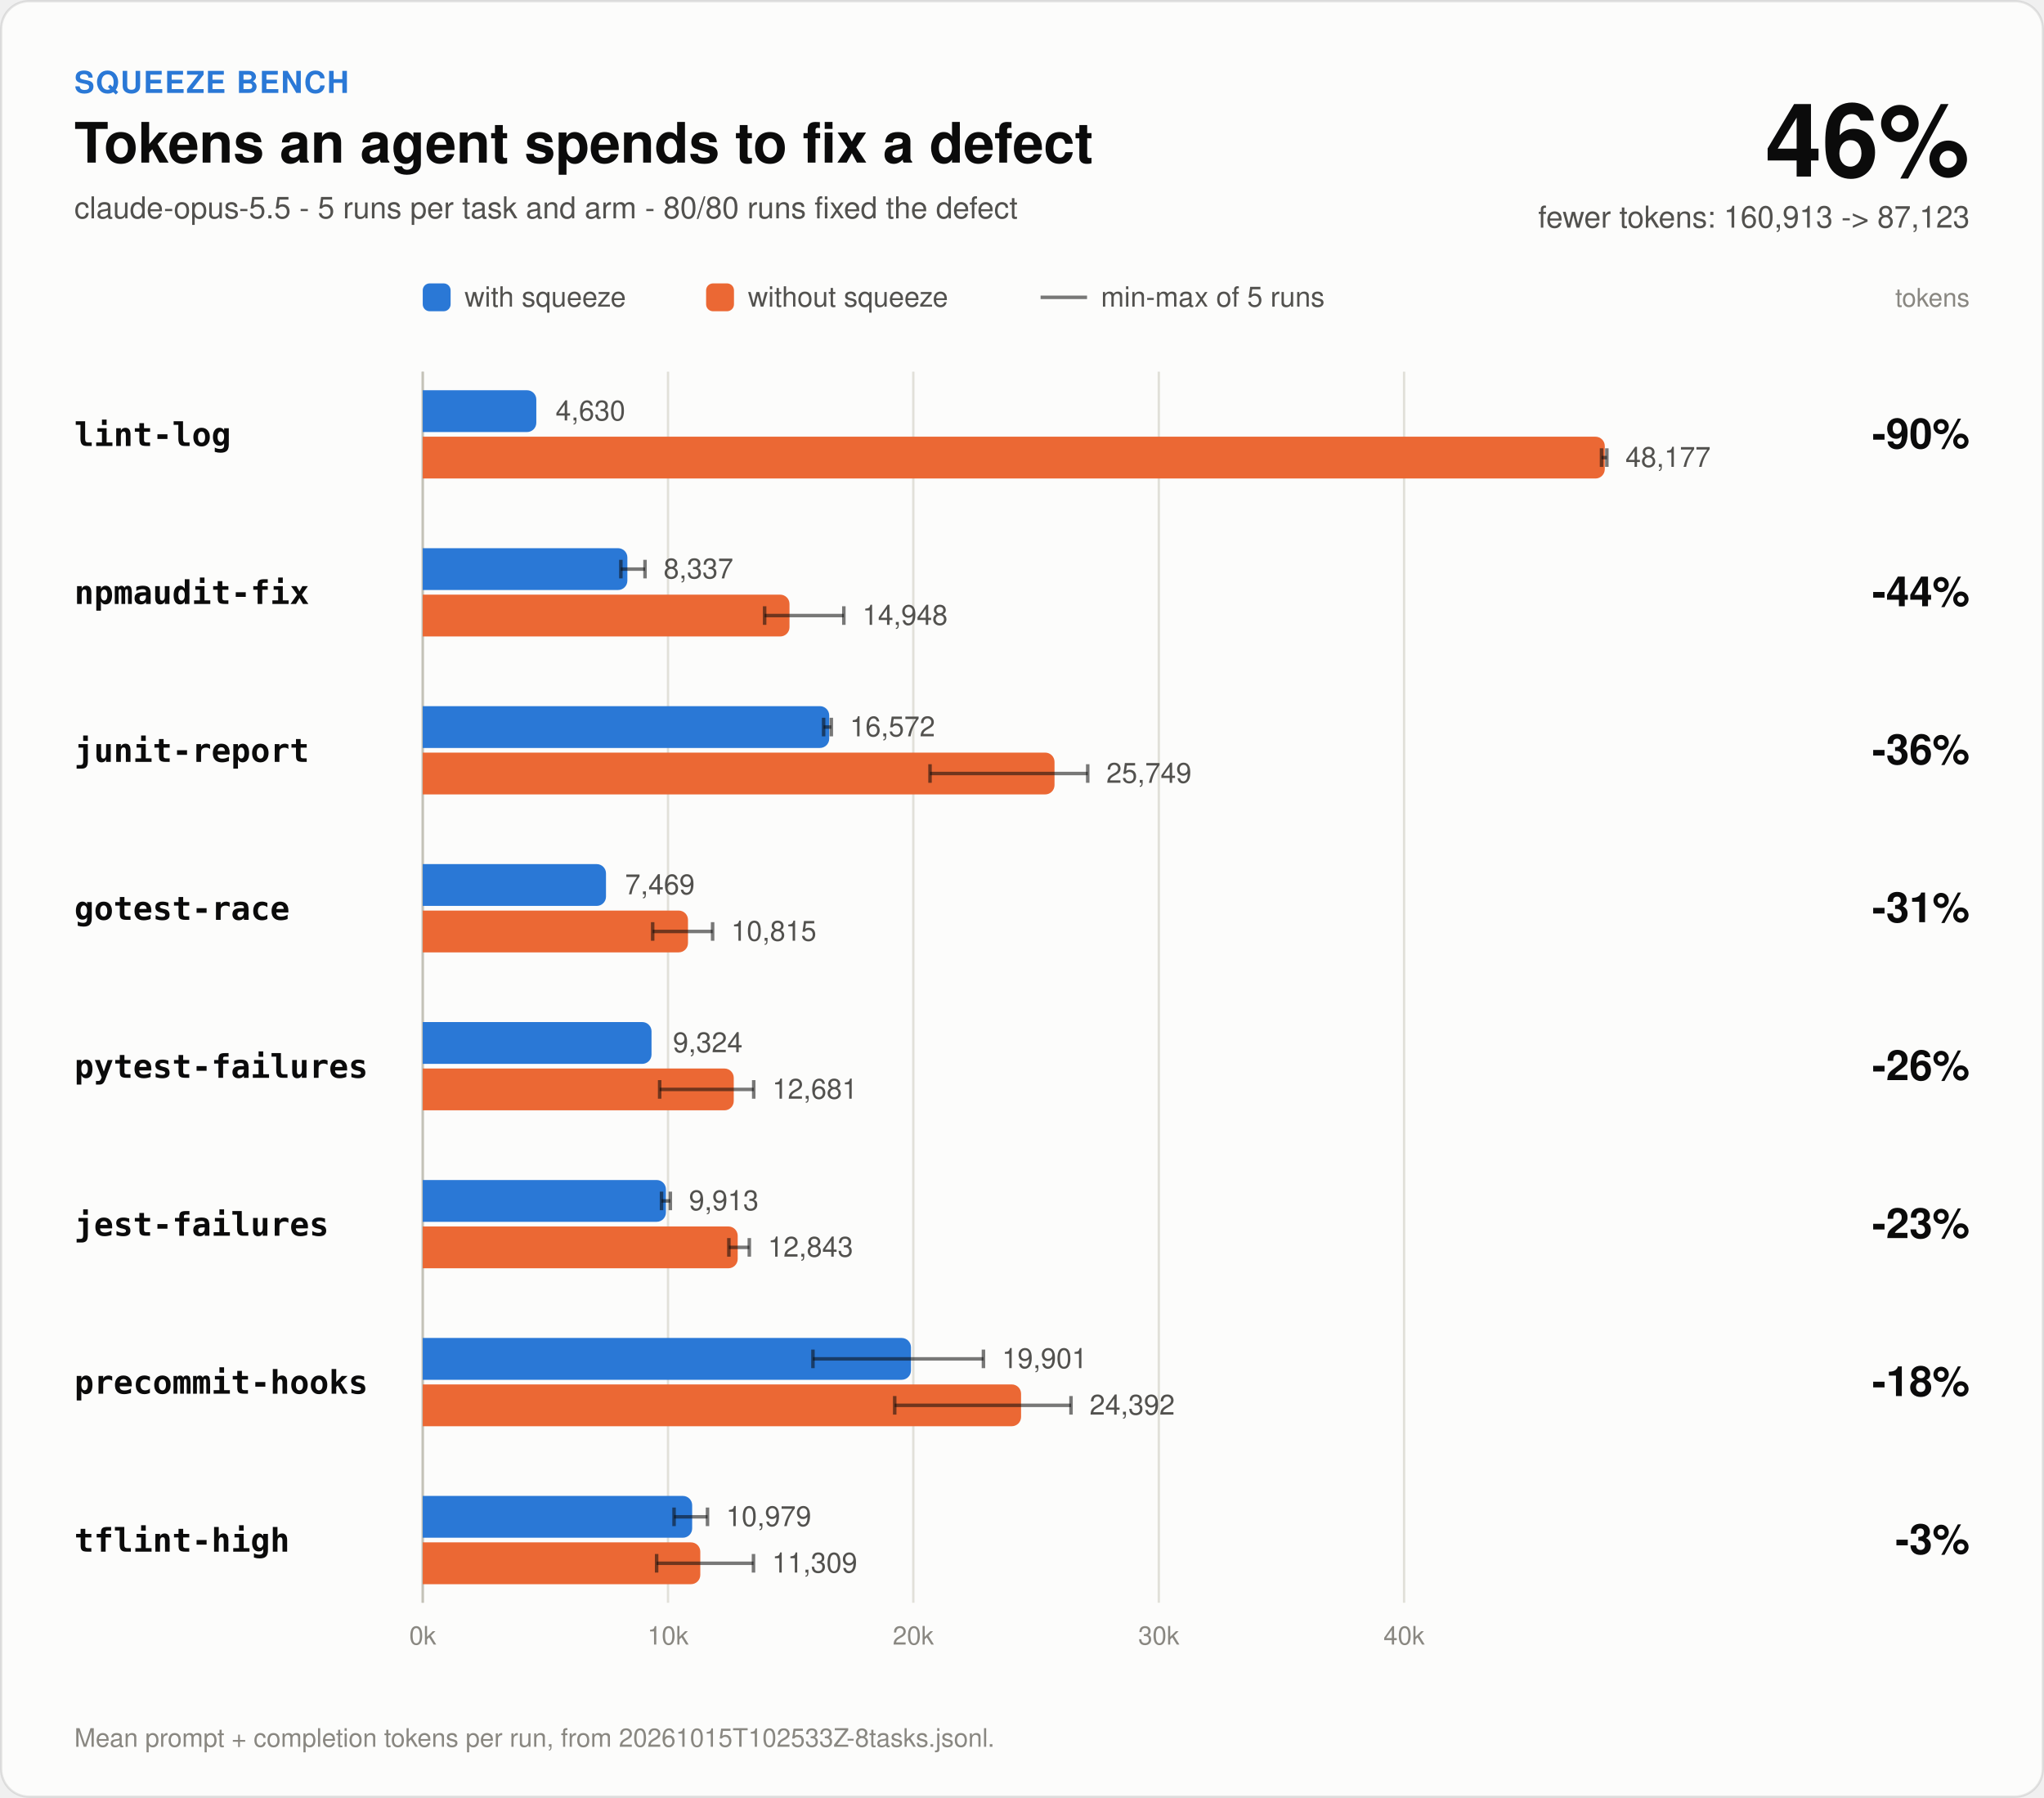
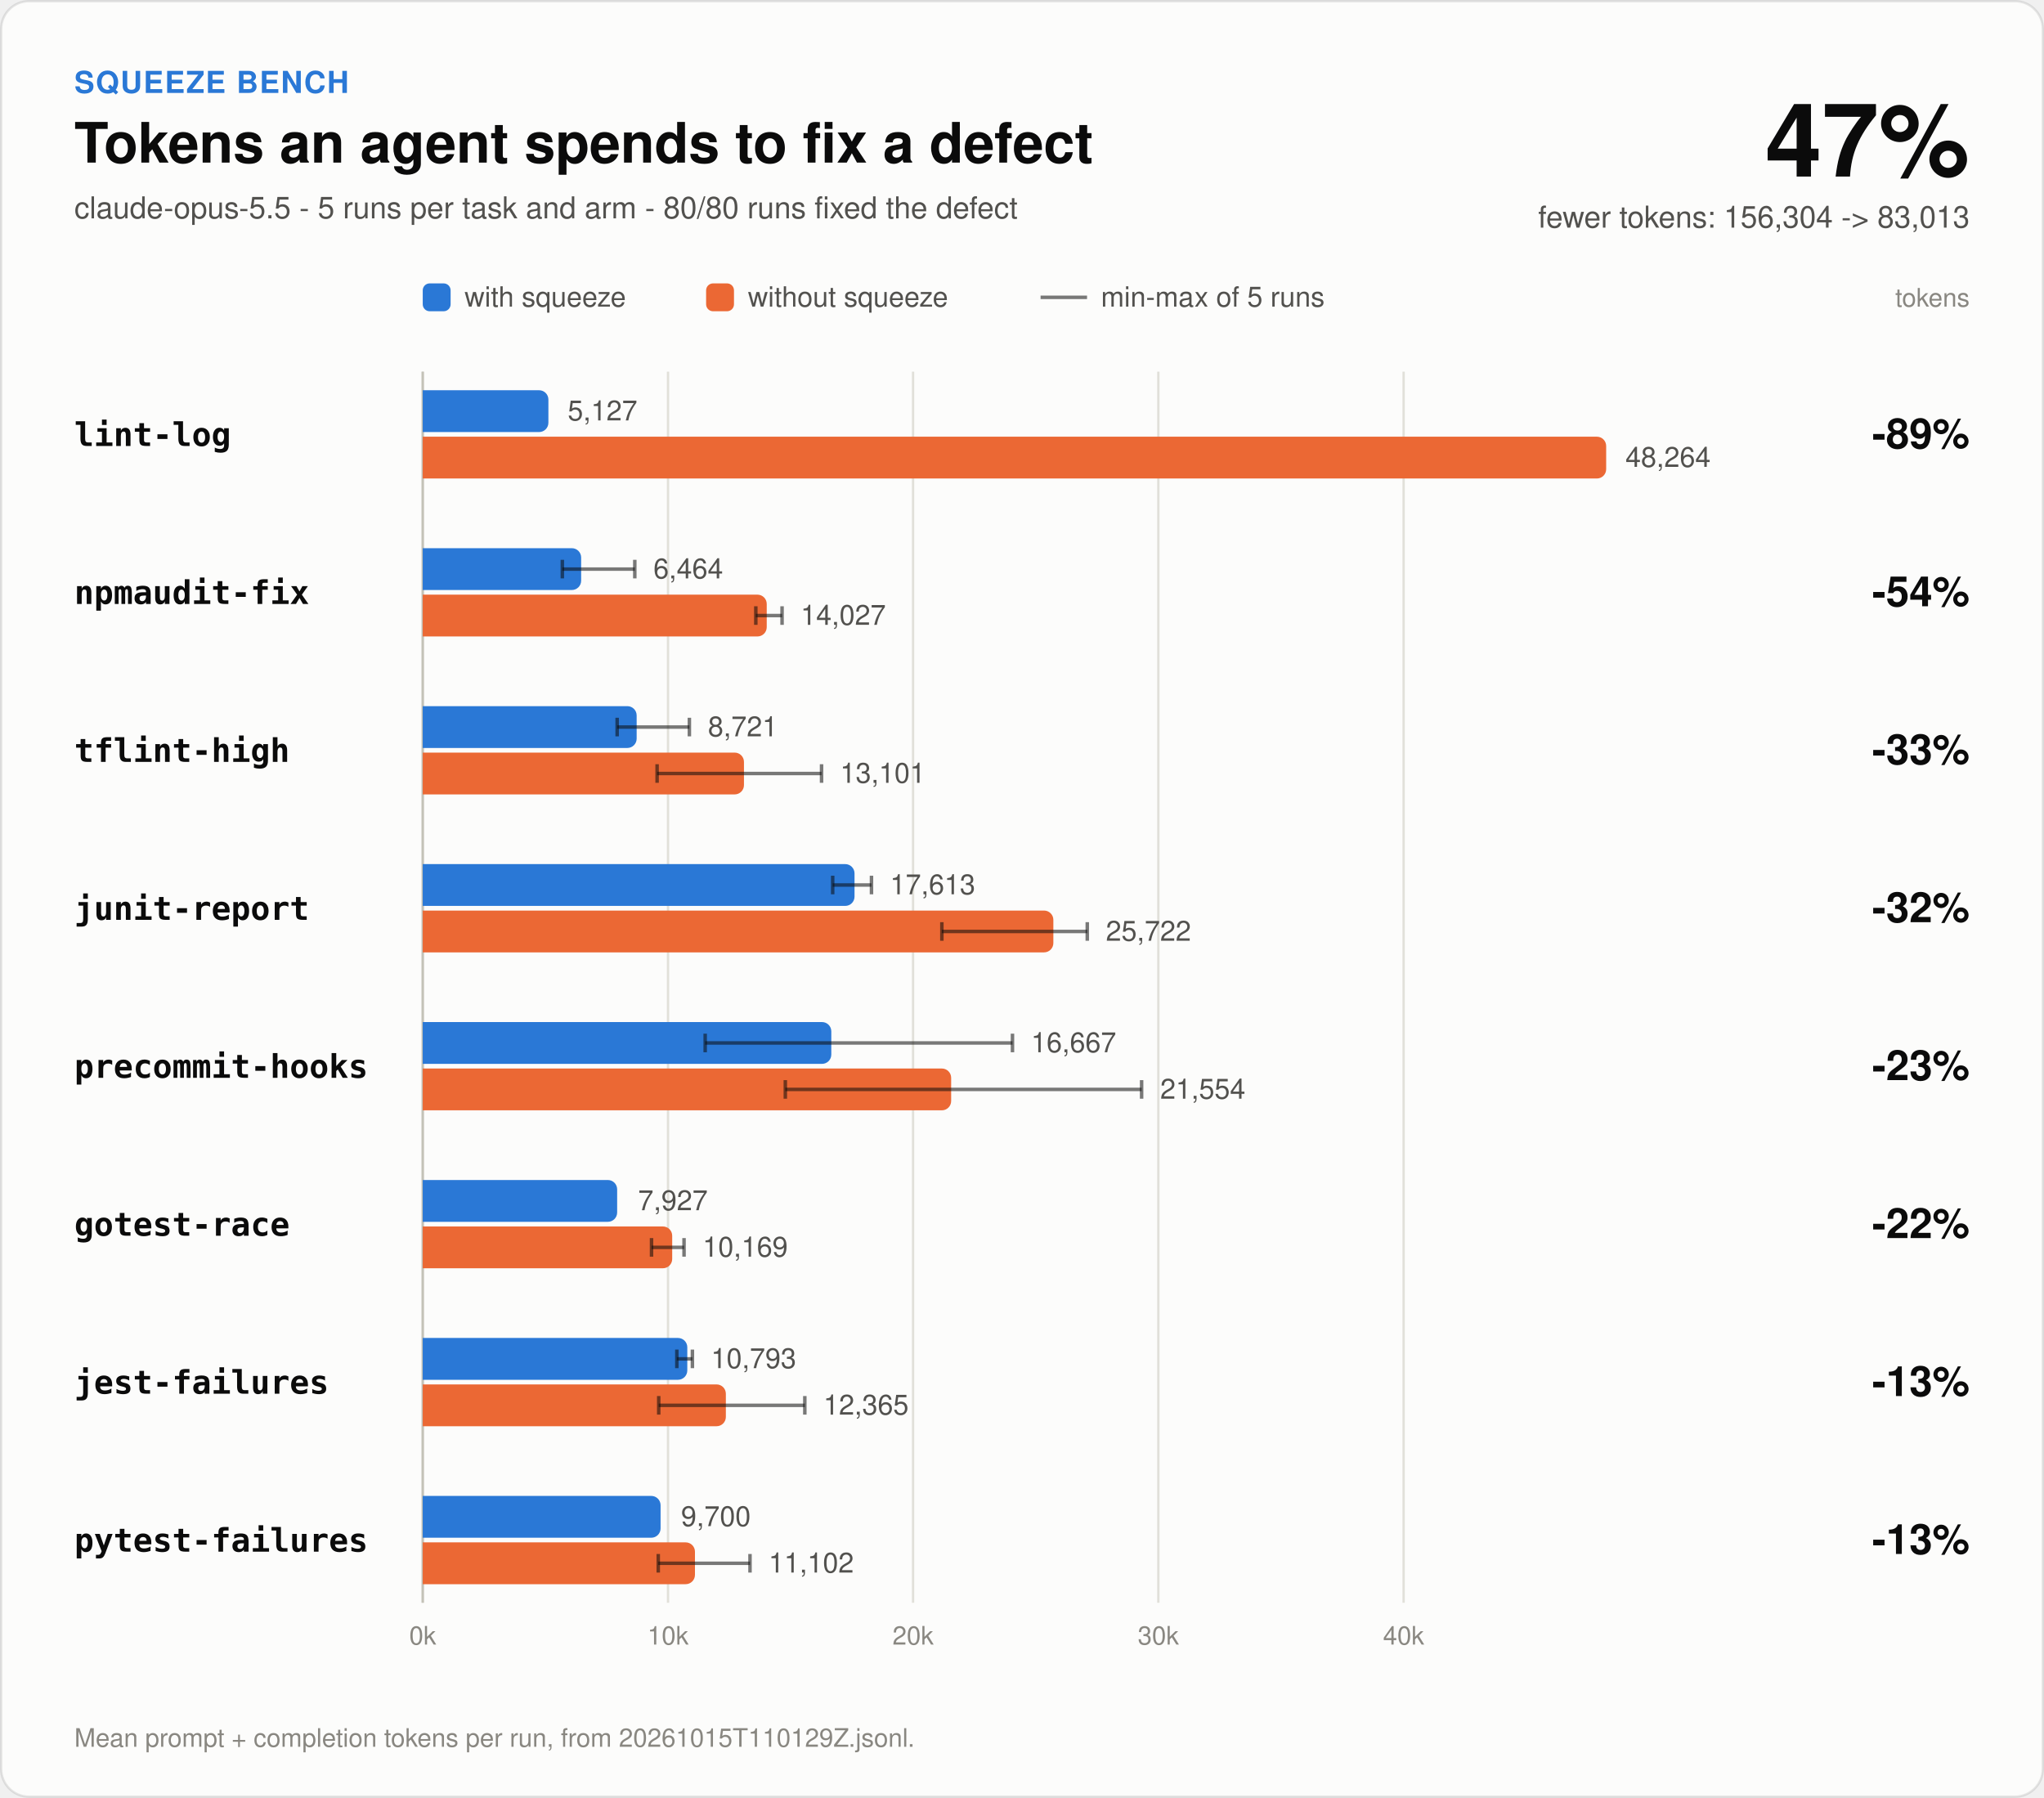
<svg xmlns="http://www.w3.org/2000/svg" viewBox="0 0 880 774" width="880" height="774" role="img" aria-labelledby="t d">
  <style>
text { font-family: system-ui, -apple-system, "Segoe UI", Helvetica, Arial, sans-serif; }
.kicker { font-size: 13px; font-weight: 600; letter-spacing: 0.04em; }
.title { font-size: 24px; font-weight: 650; }
.sub, .herol { font-size: 13px; }
.hero { font-size: 44px; font-weight: 700; }
.task { font-size: 14px; font-weight: 600; font-family: ui-monospace, SFMono-Regular, Menlo, monospace; }
.val { font-size: 12px; font-variant-numeric: tabular-nums; }
.saved { font-size: 18px; font-weight: 700; font-variant-numeric: tabular-nums; }
.savedl, .tick, .foot { font-size: 11px; }
.tick { font-variant-numeric: tabular-nums; }
.leg { font-size: 12px; }
.grid, .base { stroke-width: 1; }
.wh { stroke-width: 1.5; opacity: 0.55; }
.bg{fill:#fcfcfb;stroke:rgba(11,11,11,0.10)} text{fill:#0b0b0b} .kicker{fill:#2a78d6} .sub,.herol,.val,.leg{fill:#52514e} .savedl,.tick,.foot{fill:#898781} .grid{stroke:#e1e0d9} .base{stroke:#c3c2b7} .squeeze{fill:#2a78d6} .control{fill:#eb6834} .wh{stroke:#0b0b0b}
@media (prefers-color-scheme: dark) { .bg{fill:#1a1a19;stroke:rgba(255,255,255,0.10)} text{fill:#ffffff} .kicker{fill:#3987e5} .sub,.herol,.val,.leg{fill:#c3c2b7} .savedl,.tick,.foot{fill:#898781} .grid{stroke:#2c2c2a} .base{stroke:#383835} .squeeze{fill:#3987e5} .control{fill:#d95926} .wh{stroke:#ffffff} }
</style>
  <rect class="bg" x="0.5" y="0.5" width="879" height="773" rx="12" />
  <text class="kicker" x="32" y="40">SQUEEZE BENCH</text>
  <text class="title" x="32" y="70">Tokens an agent spends to fix a defect</text>
  <text class="sub" x="32" y="94">claude-opus-5.5 - 5 runs per task and arm - 80/80 runs fixed the defect</text>
-   <text class="hero" x="848" y="76" text-anchor="end">46%</text>
-   <text class="herol" x="848" y="98" text-anchor="end">fewer tokens: 160,913 -&gt; 87,123</text>
+   <text class="hero" x="848" y="76" text-anchor="end">47%</text>
+   <text class="herol" x="848" y="98" text-anchor="end">fewer tokens: 156,304 -&gt; 83,013</text>
  <rect class="squeeze" x="182" y="122" width="12" height="12" rx="3" />
  <text class="leg" x="200" y="132">with squeeze</text>
  <rect class="control" x="304" y="122" width="12" height="12" rx="3" />
  <text class="leg" x="322" y="132">without squeeze</text>
  <line class="wh" x1="448" x2="468" y1="128" y2="128" />
  <text class="leg" x="474" y="132">min-max of 5 runs</text>
  <text class="savedl" x="848" y="132" text-anchor="end">tokens</text>
  <line class="grid" x1="182.0" x2="182.0" y1="160" y2="690" />
  <text class="tick" x="182.0" y="708" text-anchor="middle">0k</text>
  <line class="grid" x1="287.6" x2="287.6" y1="160" y2="690" />
  <text class="tick" x="287.6" y="708" text-anchor="middle">10k</text>
-   <line class="grid" x1="393.2" x2="393.2" y1="160" y2="690" />
-   <text class="tick" x="393.2" y="708" text-anchor="middle">20k</text>
-   <line class="grid" x1="498.9" x2="498.9" y1="160" y2="690" />
-   <text class="tick" x="498.9" y="708" text-anchor="middle">30k</text>
-   <line class="grid" x1="604.5" x2="604.5" y1="160" y2="690" />
-   <text class="tick" x="604.5" y="708" text-anchor="middle">40k</text>
+   <line class="grid" x1="393.1" x2="393.1" y1="160" y2="690" />
+   <text class="tick" x="393.1" y="708" text-anchor="middle">20k</text>
+   <line class="grid" x1="498.7" x2="498.7" y1="160" y2="690" />
+   <text class="tick" x="498.7" y="708" text-anchor="middle">30k</text>
+   <line class="grid" x1="604.3" x2="604.3" y1="160" y2="690" />
+   <text class="tick" x="604.3" y="708" text-anchor="middle">40k</text>
  <line class="base" x1="182" x2="182" y1="160" y2="690" />
  <text class="task" x="32" y="192.0">lint-log</text>
-   <path class="squeeze" d="M182,168 h44.9 a4.0,4.0 0 0 1 4.0,4.0 v10.0 a4.0,4.0 0 0 1 -4.0,4.0 h-44.9 z" />
-   <text class="val" x="239.2" y="181.0">4,630</text>
-   <path class="control" d="M182,188 h504.9 a4.0,4.0 0 0 1 4.0,4.0 v10.0 a4.0,4.0 0 0 1 -4.0,4.0 h-504.9 z" />
-   <line class="wh" x1="689.5" x2="691.8" y1="197.0" y2="197.0" />
-   <line class="wh" x1="689.5" x2="689.5" y1="193.0" y2="201.0" />
-   <line class="wh" x1="691.8" x2="691.8" y1="193.0" y2="201.0" />
-   <text class="val" x="699.8" y="201.0">48,177</text>
-   <text class="saved" x="848" y="193.0" text-anchor="end">-90%</text>
+   <path class="squeeze" d="M182,168 h50.1 a4.0,4.0 0 0 1 4.0,4.0 v10.0 a4.0,4.0 0 0 1 -4.0,4.0 h-50.1 z" />
+   <text class="val" x="244.4" y="181.0">5,127</text>
+   <path class="control" d="M182,188 h505.5 a4.0,4.0 0 0 1 4.0,4.0 v10.0 a4.0,4.0 0 0 1 -4.0,4.0 h-505.5 z" />
+   <text class="val" x="699.8" y="201.0">48,264</text>
+   <text class="saved" x="848" y="193.0" text-anchor="end">-89%</text>
  <text class="task" x="32" y="260.0">npmaudit-fix</text>
-   <path class="squeeze" d="M182,236 h84.1 a4.0,4.0 0 0 1 4.0,4.0 v10.0 a4.0,4.0 0 0 1 -4.0,4.0 h-84.1 z" />
-   <line class="wh" x1="267.3" x2="277.7" y1="245.0" y2="245.0" />
-   <line class="wh" x1="267.3" x2="267.3" y1="241.0" y2="249.0" />
-   <line class="wh" x1="277.7" x2="277.7" y1="241.0" y2="249.0" />
-   <text class="val" x="285.7" y="249.0">8,337</text>
-   <path class="control" d="M182,256 h153.9 a4.0,4.0 0 0 1 4.0,4.0 v10.0 a4.0,4.0 0 0 1 -4.0,4.0 h-153.9 z" />
-   <line class="wh" x1="329.2" x2="363.3" y1="265.0" y2="265.0" />
-   <line class="wh" x1="329.2" x2="329.2" y1="261.0" y2="269.0" />
-   <line class="wh" x1="363.3" x2="363.3" y1="261.0" y2="269.0" />
-   <text class="val" x="371.3" y="269.0">14,948</text>
-   <text class="saved" x="848" y="261.0" text-anchor="end">-44%</text>
-   <text class="task" x="32" y="328.0">junit-report</text>
-   <path class="squeeze" d="M182,304 h171.0 a4.0,4.0 0 0 1 4.0,4.0 v10.0 a4.0,4.0 0 0 1 -4.0,4.0 h-171.0 z" />
-   <line class="wh" x1="354.6" x2="357.9" y1="313.0" y2="313.0" />
-   <line class="wh" x1="354.6" x2="354.6" y1="309.0" y2="317.0" />
-   <line class="wh" x1="357.9" x2="357.9" y1="309.0" y2="317.0" />
-   <text class="val" x="365.9" y="317.0">16,572</text>
-   <path class="control" d="M182,324 h268.0 a4.0,4.0 0 0 1 4.0,4.0 v10.0 a4.0,4.0 0 0 1 -4.0,4.0 h-268.0 z" />
-   <line class="wh" x1="400.4" x2="468.3" y1="333.0" y2="333.0" />
-   <line class="wh" x1="400.4" x2="400.4" y1="329.0" y2="337.0" />
-   <line class="wh" x1="468.3" x2="468.3" y1="329.0" y2="337.0" />
-   <text class="val" x="476.3" y="337.0">25,749</text>
-   <text class="saved" x="848" y="329.0" text-anchor="end">-36%</text>
-   <text class="task" x="32" y="396.0">gotest-race</text>
-   <path class="squeeze" d="M182,372 h74.9 a4.0,4.0 0 0 1 4.0,4.0 v10.0 a4.0,4.0 0 0 1 -4.0,4.0 h-74.9 z" />
-   <text class="val" x="269.1" y="385.0">7,469</text>
-   <path class="control" d="M182,392 h110.2 a4.0,4.0 0 0 1 4.0,4.0 v10.0 a4.0,4.0 0 0 1 -4.0,4.0 h-110.2 z" />
-   <line class="wh" x1="281.0" x2="306.8" y1="401.0" y2="401.0" />
-   <line class="wh" x1="281.0" x2="281.0" y1="397.0" y2="405.0" />
-   <line class="wh" x1="306.8" x2="306.8" y1="397.0" y2="405.0" />
-   <text class="val" x="314.8" y="405.0">10,815</text>
-   <text class="saved" x="848" y="397.0" text-anchor="end">-31%</text>
-   <text class="task" x="32" y="464.0">pytest-failures</text>
-   <path class="squeeze" d="M182,440 h94.5 a4.0,4.0 0 0 1 4.0,4.0 v10.0 a4.0,4.0 0 0 1 -4.0,4.0 h-94.5 z" />
-   <text class="val" x="289.7" y="453.0">9,324</text>
-   <path class="control" d="M182,460 h129.9 a4.0,4.0 0 0 1 4.0,4.0 v10.0 a4.0,4.0 0 0 1 -4.0,4.0 h-129.9 z" />
-   <line class="wh" x1="284.0" x2="324.5" y1="469.0" y2="469.0" />
-   <line class="wh" x1="284.0" x2="284.0" y1="465.0" y2="473.0" />
-   <line class="wh" x1="324.5" x2="324.5" y1="465.0" y2="473.0" />
-   <text class="val" x="332.5" y="473.0">12,681</text>
-   <text class="saved" x="848" y="465.0" text-anchor="end">-26%</text>
-   <text class="task" x="32" y="532.0">jest-failures</text>
-   <path class="squeeze" d="M182,508 h100.7 a4.0,4.0 0 0 1 4.0,4.0 v10.0 a4.0,4.0 0 0 1 -4.0,4.0 h-100.7 z" />
-   <line class="wh" x1="284.8" x2="288.6" y1="517.0" y2="517.0" />
-   <line class="wh" x1="284.8" x2="284.8" y1="513.0" y2="521.0" />
-   <line class="wh" x1="288.6" x2="288.6" y1="513.0" y2="521.0" />
-   <text class="val" x="296.6" y="521.0">9,913</text>
-   <path class="control" d="M182,528 h131.6 a4.0,4.0 0 0 1 4.0,4.0 v10.0 a4.0,4.0 0 0 1 -4.0,4.0 h-131.6 z" />
-   <line class="wh" x1="313.8" x2="322.6" y1="537.0" y2="537.0" />
-   <line class="wh" x1="313.8" x2="313.8" y1="533.0" y2="541.0" />
-   <line class="wh" x1="322.6" x2="322.6" y1="533.0" y2="541.0" />
-   <text class="val" x="330.6" y="541.0">12,843</text>
-   <text class="saved" x="848" y="533.0" text-anchor="end">-23%</text>
-   <text class="task" x="32" y="600.0">precommit-hooks</text>
-   <path class="squeeze" d="M182,576 h206.2 a4.0,4.0 0 0 1 4.0,4.0 v10.0 a4.0,4.0 0 0 1 -4.0,4.0 h-206.2 z" />
-   <line class="wh" x1="350.0" x2="423.4" y1="585.0" y2="585.0" />
-   <line class="wh" x1="350.0" x2="350.0" y1="581.0" y2="589.0" />
-   <line class="wh" x1="423.4" x2="423.4" y1="581.0" y2="589.0" />
-   <text class="val" x="431.4" y="589.0">19,901</text>
-   <path class="control" d="M182,596 h253.6 a4.0,4.0 0 0 1 4.0,4.0 v10.0 a4.0,4.0 0 0 1 -4.0,4.0 h-253.6 z" />
-   <line class="wh" x1="385.2" x2="461.1" y1="605.0" y2="605.0" />
-   <line class="wh" x1="385.2" x2="385.2" y1="601.0" y2="609.0" />
-   <line class="wh" x1="461.1" x2="461.1" y1="601.0" y2="609.0" />
-   <text class="val" x="469.1" y="609.0">24,392</text>
-   <text class="saved" x="848" y="601.0" text-anchor="end">-18%</text>
-   <text class="task" x="32" y="668.0">tflint-high</text>
-   <path class="squeeze" d="M182,644 h112.0 a4.0,4.0 0 0 1 4.0,4.0 v10.0 a4.0,4.0 0 0 1 -4.0,4.0 h-112.0 z" />
-   <line class="wh" x1="290.2" x2="304.6" y1="653.0" y2="653.0" />
-   <line class="wh" x1="290.2" x2="290.2" y1="649.0" y2="657.0" />
-   <line class="wh" x1="304.6" x2="304.6" y1="649.0" y2="657.0" />
-   <text class="val" x="312.6" y="657.0">10,979</text>
-   <path class="control" d="M182,664 h115.5 a4.0,4.0 0 0 1 4.0,4.0 v10.0 a4.0,4.0 0 0 1 -4.0,4.0 h-115.5 z" />
-   <line class="wh" x1="282.7" x2="324.4" y1="673.0" y2="673.0" />
-   <line class="wh" x1="282.7" x2="282.7" y1="669.0" y2="677.0" />
-   <line class="wh" x1="324.4" x2="324.4" y1="669.0" y2="677.0" />
-   <text class="val" x="332.4" y="677.0">11,309</text>
-   <text class="saved" x="848" y="669.0" text-anchor="end">-3%</text>
-   <text class="foot" x="32" y="752">Mean prompt + completion tokens per run, from 20261015T102533Z-8tasks.jsonl.</text>
+   <path class="squeeze" d="M182,236 h64.2 a4.0,4.0 0 0 1 4.0,4.0 v10.0 a4.0,4.0 0 0 1 -4.0,4.0 h-64.2 z" />
+   <line class="wh" x1="242.1" x2="273.3" y1="245.0" y2="245.0" />
+   <line class="wh" x1="242.1" x2="242.1" y1="241.0" y2="249.0" />
+   <line class="wh" x1="273.3" x2="273.3" y1="241.0" y2="249.0" />
+   <text class="val" x="281.3" y="249.0">6,464</text>
+   <path class="control" d="M182,256 h144.1 a4.0,4.0 0 0 1 4.0,4.0 v10.0 a4.0,4.0 0 0 1 -4.0,4.0 h-144.1 z" />
+   <line class="wh" x1="325.4" x2="336.7" y1="265.0" y2="265.0" />
+   <line class="wh" x1="325.4" x2="325.4" y1="261.0" y2="269.0" />
+   <line class="wh" x1="336.7" x2="336.7" y1="261.0" y2="269.0" />
+   <text class="val" x="344.7" y="269.0">14,027</text>
+   <text class="saved" x="848" y="261.0" text-anchor="end">-54%</text>
+   <text class="task" x="32" y="328.0">tflint-high</text>
+   <path class="squeeze" d="M182,304 h88.1 a4.0,4.0 0 0 1 4.0,4.0 v10.0 a4.0,4.0 0 0 1 -4.0,4.0 h-88.1 z" />
+   <line class="wh" x1="265.7" x2="296.8" y1="313.0" y2="313.0" />
+   <line class="wh" x1="265.7" x2="265.7" y1="309.0" y2="317.0" />
+   <line class="wh" x1="296.8" x2="296.8" y1="309.0" y2="317.0" />
+   <text class="val" x="304.8" y="317.0">8,721</text>
+   <path class="control" d="M182,324 h134.3 a4.0,4.0 0 0 1 4.0,4.0 v10.0 a4.0,4.0 0 0 1 -4.0,4.0 h-134.3 z" />
+   <line class="wh" x1="282.9" x2="353.7" y1="333.0" y2="333.0" />
+   <line class="wh" x1="282.9" x2="282.9" y1="329.0" y2="337.0" />
+   <line class="wh" x1="353.7" x2="353.7" y1="329.0" y2="337.0" />
+   <text class="val" x="361.7" y="337.0">13,101</text>
+   <text class="saved" x="848" y="329.0" text-anchor="end">-33%</text>
+   <text class="task" x="32" y="396.0">junit-report</text>
+   <path class="squeeze" d="M182,372 h181.9 a4.0,4.0 0 0 1 4.0,4.0 v10.0 a4.0,4.0 0 0 1 -4.0,4.0 h-181.9 z" />
+   <line class="wh" x1="358.5" x2="375.2" y1="381.0" y2="381.0" />
+   <line class="wh" x1="358.5" x2="358.5" y1="377.0" y2="385.0" />
+   <line class="wh" x1="375.2" x2="375.2" y1="377.0" y2="385.0" />
+   <text class="val" x="383.2" y="385.0">17,613</text>
+   <path class="control" d="M182,392 h267.5 a4.0,4.0 0 0 1 4.0,4.0 v10.0 a4.0,4.0 0 0 1 -4.0,4.0 h-267.5 z" />
+   <line class="wh" x1="405.5" x2="468.1" y1="401.0" y2="401.0" />
+   <line class="wh" x1="405.5" x2="405.5" y1="397.0" y2="405.0" />
+   <line class="wh" x1="468.1" x2="468.1" y1="397.0" y2="405.0" />
+   <text class="val" x="476.1" y="405.0">25,722</text>
+   <text class="saved" x="848" y="397.0" text-anchor="end">-32%</text>
+   <text class="task" x="32" y="464.0">precommit-hooks</text>
+   <path class="squeeze" d="M182,440 h171.9 a4.0,4.0 0 0 1 4.0,4.0 v10.0 a4.0,4.0 0 0 1 -4.0,4.0 h-171.9 z" />
+   <line class="wh" x1="303.6" x2="435.9" y1="449.0" y2="449.0" />
+   <line class="wh" x1="303.6" x2="303.6" y1="445.0" y2="453.0" />
+   <line class="wh" x1="435.9" x2="435.9" y1="445.0" y2="453.0" />
+   <text class="val" x="443.9" y="453.0">16,667</text>
+   <path class="control" d="M182,460 h223.5 a4.0,4.0 0 0 1 4.0,4.0 v10.0 a4.0,4.0 0 0 1 -4.0,4.0 h-223.5 z" />
+   <line class="wh" x1="338.1" x2="491.5" y1="469.0" y2="469.0" />
+   <line class="wh" x1="338.1" x2="338.1" y1="465.0" y2="473.0" />
+   <line class="wh" x1="491.5" x2="491.5" y1="465.0" y2="473.0" />
+   <text class="val" x="499.5" y="473.0">21,554</text>
+   <text class="saved" x="848" y="465.0" text-anchor="end">-23%</text>
+   <text class="task" x="32" y="532.0">gotest-race</text>
+   <path class="squeeze" d="M182,508 h79.7 a4.0,4.0 0 0 1 4.0,4.0 v10.0 a4.0,4.0 0 0 1 -4.0,4.0 h-79.7 z" />
+   <text class="val" x="274.7" y="521.0">7,927</text>
+   <path class="control" d="M182,528 h103.4 a4.0,4.0 0 0 1 4.0,4.0 v10.0 a4.0,4.0 0 0 1 -4.0,4.0 h-103.4 z" />
+   <line class="wh" x1="280.5" x2="294.5" y1="537.0" y2="537.0" />
+   <line class="wh" x1="280.5" x2="280.5" y1="533.0" y2="541.0" />
+   <line class="wh" x1="294.5" x2="294.5" y1="533.0" y2="541.0" />
+   <text class="val" x="302.5" y="541.0">10,169</text>
+   <text class="saved" x="848" y="533.0" text-anchor="end">-22%</text>
+   <text class="task" x="32" y="600.0">jest-failures</text>
+   <path class="squeeze" d="M182,576 h109.9 a4.0,4.0 0 0 1 4.0,4.0 v10.0 a4.0,4.0 0 0 1 -4.0,4.0 h-109.9 z" />
+   <line class="wh" x1="291.4" x2="298.1" y1="585.0" y2="585.0" />
+   <line class="wh" x1="291.4" x2="291.4" y1="581.0" y2="589.0" />
+   <line class="wh" x1="298.1" x2="298.1" y1="581.0" y2="589.0" />
+   <text class="val" x="306.1" y="589.0">10,793</text>
+   <path class="control" d="M182,596 h126.5 a4.0,4.0 0 0 1 4.0,4.0 v10.0 a4.0,4.0 0 0 1 -4.0,4.0 h-126.5 z" />
+   <line class="wh" x1="283.6" x2="346.5" y1="605.0" y2="605.0" />
+   <line class="wh" x1="283.6" x2="283.6" y1="601.0" y2="609.0" />
+   <line class="wh" x1="346.5" x2="346.5" y1="601.0" y2="609.0" />
+   <text class="val" x="354.5" y="609.0">12,365</text>
+   <text class="saved" x="848" y="601.0" text-anchor="end">-13%</text>
+   <text class="task" x="32" y="668.0">pytest-failures</text>
+   <path class="squeeze" d="M182,644 h98.4 a4.0,4.0 0 0 1 4.0,4.0 v10.0 a4.0,4.0 0 0 1 -4.0,4.0 h-98.4 z" />
+   <text class="val" x="293.2" y="657.0">9,700</text>
+   <path class="control" d="M182,664 h113.2 a4.0,4.0 0 0 1 4.0,4.0 v10.0 a4.0,4.0 0 0 1 -4.0,4.0 h-113.2 z" />
+   <line class="wh" x1="283.4" x2="322.9" y1="673.0" y2="673.0" />
+   <line class="wh" x1="283.4" x2="283.4" y1="669.0" y2="677.0" />
+   <line class="wh" x1="322.9" x2="322.9" y1="669.0" y2="677.0" />
+   <text class="val" x="330.9" y="677.0">11,102</text>
+   <text class="saved" x="848" y="669.0" text-anchor="end">-13%</text>
+   <text class="foot" x="32" y="752">Mean prompt + completion tokens per run, from 20261015T110129Z.jsonl.</text>
</svg>
